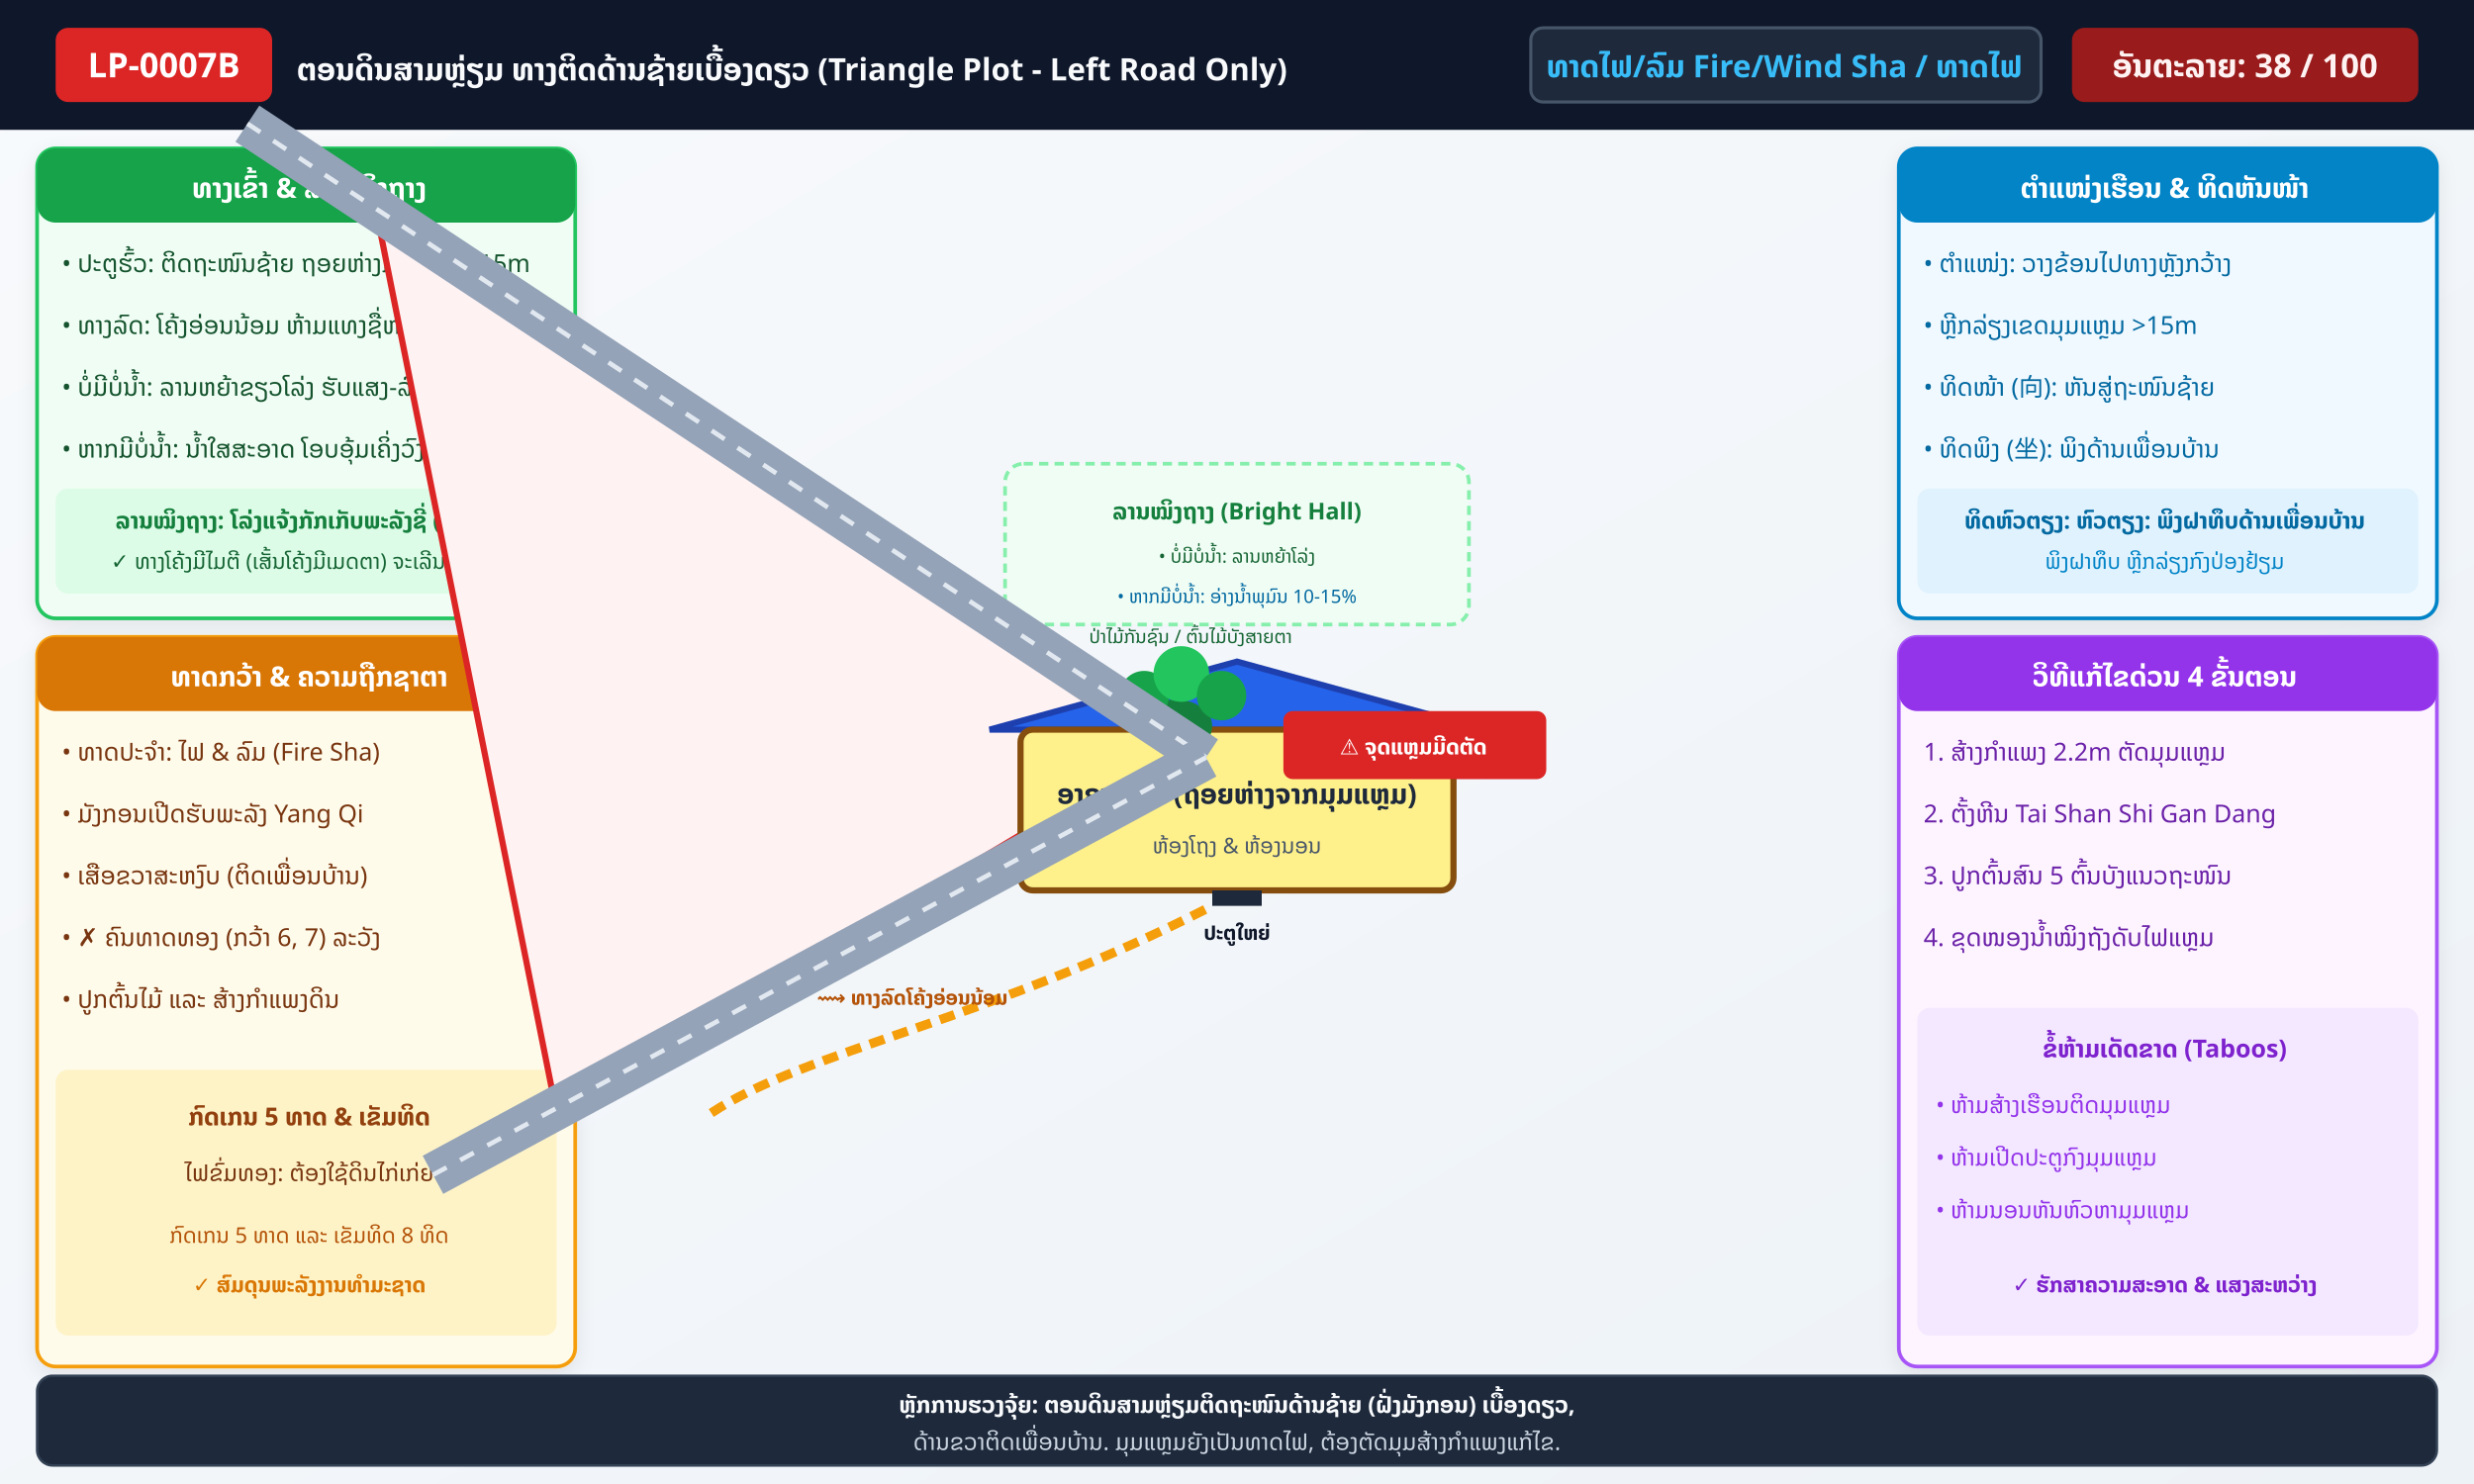
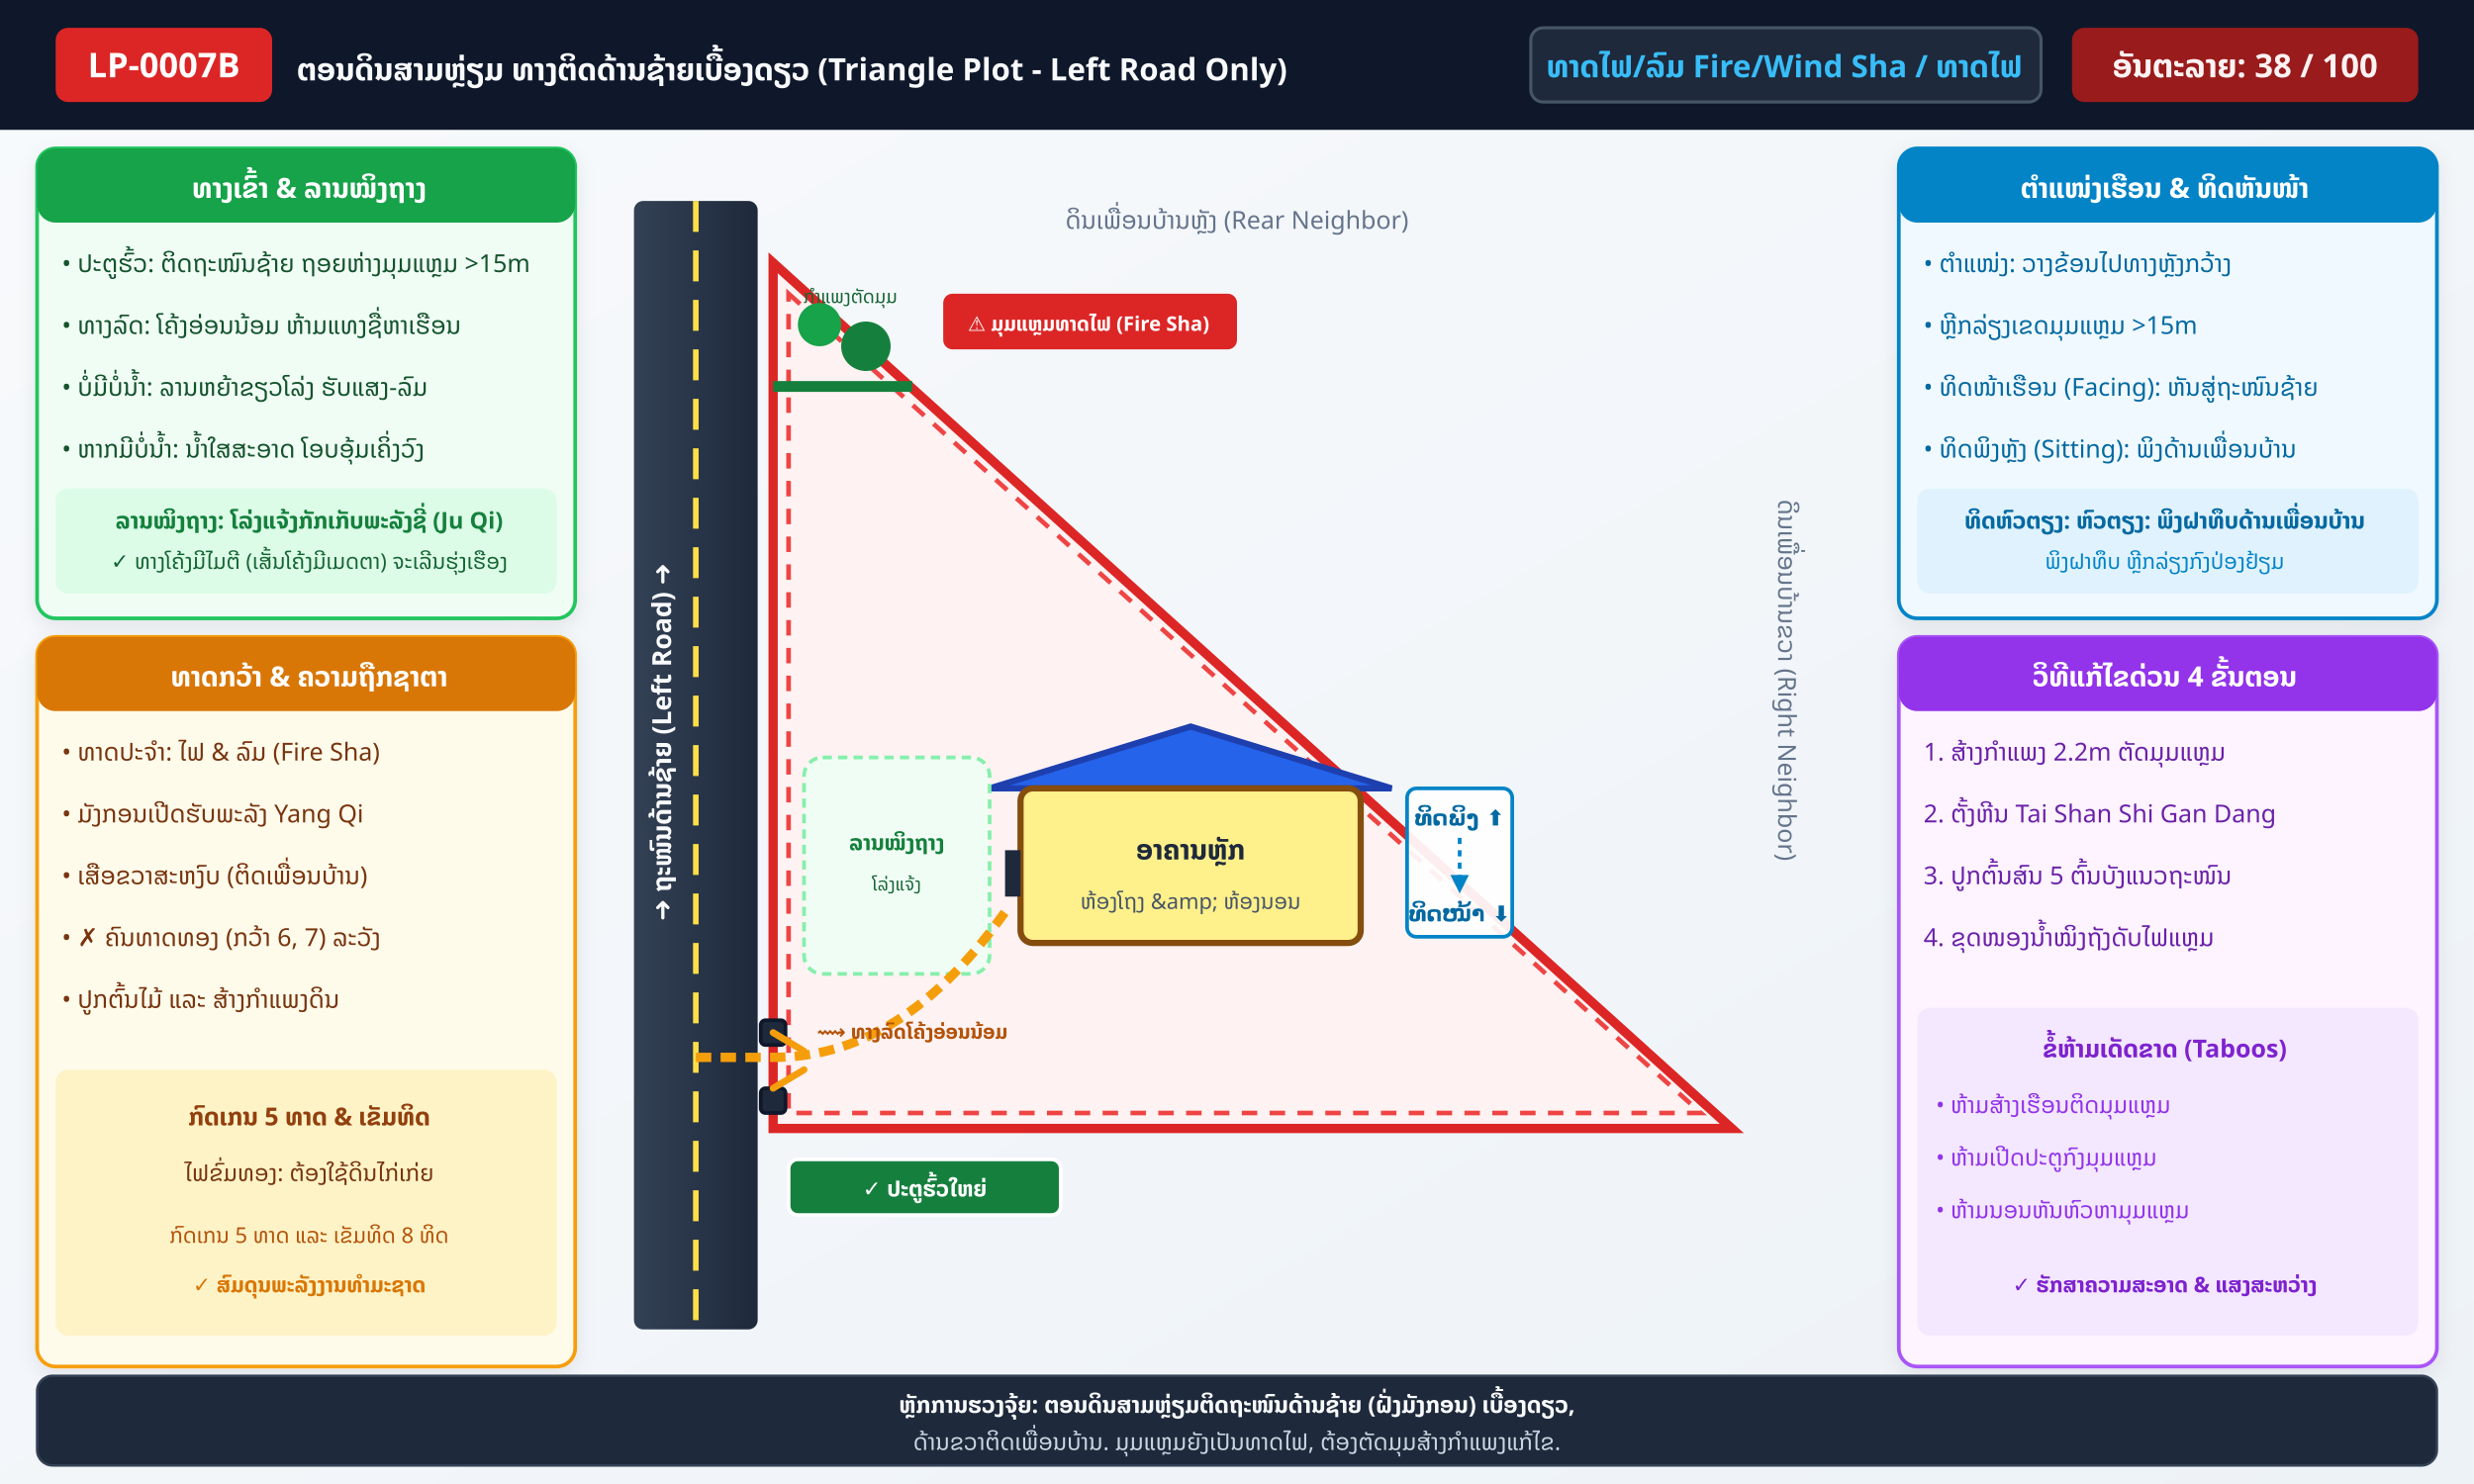
<svg xmlns="http://www.w3.org/2000/svg" viewBox="0 0 800 480" width="800" height="480">
  <defs>
    <linearGradient id="bgGrad" x1="0%" y1="0%" x2="100%" y2="100%">
      <stop offset="0%" stop-color="#F8FAFC" />
      <stop offset="100%" stop-color="#EDF2F7" />
    </linearGradient>
    <linearGradient id="roadGrad" x1="0%" y1="0%" x2="100%" y2="0%">
      <stop offset="0%" stop-color="#334155" />
      <stop offset="100%" stop-color="#1E293B" />
    </linearGradient>
    <filter id="shadow" x="-5%" y="-5%" width="110%" height="110%">
      <feDropShadow dx="0" dy="2" stdDeviation="3" flood-opacity="0.08" />
    </filter>
  </defs>
  <rect width="800" height="480" fill="url(#bgGrad)" />
  <rect x="0" y="0" width="800" height="42" fill="#0F172A" />
  <rect x="18" y="9" width="70" height="24" rx="4" fill="#DC2626" />
  <text x="53" y="25" font-family="'Segoe UI', sans-serif" font-weight="bold" font-size="11" fill="#FFFFFF" text-anchor="middle">LP-0007B</text>
  <text x="96" y="26" font-family="'Noto Sans Lao', 'Segoe UI', sans-serif" font-weight="bold" font-size="10" fill="#F8FAFC">ຕອນດິນສາມຫຼ່ຽມ ທາງຕິດດ້ານຊ້າຍເບື້ອງດຽວ (Triangle Plot - Left Road Only)</text>
  <rect x="495" y="9" width="165" height="24" rx="4" fill="#1E293B" stroke="#475569" stroke-width="1" />
  <text x="577" y="25" font-family="'Noto Sans Lao', 'Segoe UI', sans-serif" font-weight="bold" font-size="10" fill="#38BDF8" text-anchor="middle">ທາດໄຟ/ລົມ Fire/Wind Sha / ທາດໄຟ</text>
  <rect x="670" y="9" width="112" height="24" rx="4" fill="#991B1B" />
  <text x="726" y="25" font-family="'Noto Sans Lao', 'Segoe UI', sans-serif" font-weight="bold" font-size="10.5" fill="#FEF2F2" text-anchor="middle">ອັນຕະລາຍ: 38 / 100</text>
  <rect x="12" y="48" width="174" height="152" rx="6" fill="#F0FDF4" stroke="#22C55E" stroke-width="1.2" filter="url(#shadow)" />
  <rect x="12" y="48" width="174" height="24" rx="6" fill="#16A34A" />
  <text x="100" y="64" font-family="'Noto Sans Lao', 'Segoe UI', sans-serif" font-weight="bold" font-size="9" fill="#FFFFFF" text-anchor="middle">ທາງເຂົ້າ &amp; ລານໝິງຖາງ</text>
  <text x="20" y="88" font-family="'Noto Sans Lao', 'Segoe UI', sans-serif" font-size="8" fill="#14532D">• ປະຕູຮົ້ວ: ຕິດຖະໜົນຊ້າຍ ຖອຍຫ່າງມຸມແຫຼມ &gt;15m</text>
  <text x="20" y="108" font-family="'Noto Sans Lao', 'Segoe UI', sans-serif" font-size="8" fill="#14532D">• ທາງລົດ: ໂຄ້ງອ່ອນນ້ອມ ຫ້າມແທງຊື່ຫາເຮືອນ</text>
  <text x="20" y="128" font-family="'Noto Sans Lao', 'Segoe UI', sans-serif" font-size="8" fill="#14532D">• ບໍ່ມີບໍ່ນ້ຳ: ລານຫຍ້າຂຽວໂລ່ງ ຮັບແສງ-ລົມ</text>
  <text x="20" y="148" font-family="'Noto Sans Lao', 'Segoe UI', sans-serif" font-size="8" fill="#14532D">• ຫາກມີບໍ່ນ້ຳ: ນ້ຳໃສສະອາດ ໂອບອຸ້ມເຄິ່ງວົງ</text>
  <rect x="18" y="158" width="162" height="34" rx="4" fill="#DCFCE7" />
  <text x="100" y="171" font-family="'Noto Sans Lao', 'Segoe UI', sans-serif" font-weight="bold" font-size="7.5" fill="#15803D" text-anchor="middle">ລານໝິງຖາງ: ໂລ່ງແຈ້ງກັກເກັບພະລັງຊີ່ (Ju Qi)</text>
  <text x="100" y="184" font-family="'Noto Sans Lao', 'Segoe UI', sans-serif" font-size="7" fill="#166534" text-anchor="middle">✓ ທາງໂຄ້ງມີໄມຕີ (ເສັ້ນໂຄ້ງມີເມດຕາ) ຈະເລີນຮຸ່ງເຮືອງ</text>
  <rect x="12" y="206" width="174" height="236" rx="6" fill="#FFFBEB" stroke="#F59E0B" stroke-width="1.2" filter="url(#shadow)" />
  <rect x="12" y="206" width="174" height="24" rx="6" fill="#D97706" />
  <text x="100" y="222" font-family="'Noto Sans Lao', 'Segoe UI', sans-serif" font-weight="bold" font-size="9" fill="#FFFFFF" text-anchor="middle">ທາດກວ້າ &amp; ຄວາມຖືກຊາຕາ</text>
  <text x="20" y="246" font-family="'Noto Sans Lao', 'Segoe UI', sans-serif" font-size="8" fill="#78350F">• ທາດປະຈຳ: ໄຟ &amp; ລົມ (Fire Sha)</text>
  <text x="20" y="266" font-family="'Noto Sans Lao', 'Segoe UI', sans-serif" font-size="8" fill="#78350F">• ມັງກອນເປີດຮັບພະລັງ Yang Qi</text>
  <text x="20" y="286" font-family="'Noto Sans Lao', 'Segoe UI', sans-serif" font-size="8" fill="#78350F">• ເສືອຂວາສະຫງົບ (ຕິດເພື່ອນບ້ານ)</text>
  <text x="20" y="306" font-family="'Noto Sans Lao', 'Segoe UI', sans-serif" font-size="8" fill="#78350F">• ✗ ຄົນທາດທອງ (ກວ້າ 6, 7) ລະວັງ</text>
  <text x="20" y="326" font-family="'Noto Sans Lao', 'Segoe UI', sans-serif" font-size="8" fill="#78350F">• ປູກຕົ້ນໄມ້ ແລະ ສ້າງກຳແພງດິນ</text>
  <rect x="18" y="346" width="162" height="86" rx="4" fill="#FEF3C7" />
  <text x="100" y="364" font-family="'Noto Sans Lao', 'Segoe UI', sans-serif" font-weight="bold" font-size="8" fill="#92400E" text-anchor="middle">ກົດເກນ 5 ທາດ &amp; ເຂັມທິດ</text>
  <text x="100" y="382" font-family="'Noto Sans Lao', 'Segoe UI', sans-serif" font-size="7.5" fill="#78350F" text-anchor="middle">ໄຟຂົ່ມທອງ: ຕ້ອງໃຊ້ດິນໄກ່ເກ່ຍ</text>
  <text x="100" y="402" font-family="'Noto Sans Lao', 'Segoe UI', sans-serif" font-size="7" fill="#B45309" text-anchor="middle">ກົດເກນ 5 ທາດ ແລະ ເຂັມທິດ 8 ທິດ</text>
  <text x="100" y="418" font-family="'Noto Sans Lao', 'Segoe UI', sans-serif" font-weight="bold" font-size="7" fill="#D97706" text-anchor="middle">✓ ສົມດຸນພະລັງງານທຳມະຊາດ</text>
  <rect x="614" y="48" width="174" height="152" rx="6" fill="#F0F9FF" stroke="#0284C7" stroke-width="1.2" filter="url(#shadow)" />
  <rect x="614" y="48" width="174" height="24" rx="6" fill="#0284C7" />
  <text x="700" y="64" font-family="'Noto Sans Lao', 'Segoe UI', sans-serif" font-weight="bold" font-size="9" fill="#FFFFFF" text-anchor="middle">ຕຳແໜ່ງເຮືອນ &amp; ທິດຫັນໜ້າ</text>
  <text x="622" y="88" font-family="'Noto Sans Lao', 'Segoe UI', sans-serif" font-size="8" fill="#0369A1">• ຕຳແໜ່ງ: ວາງຂ້ອນໄປທາງຫຼັງກວ້າງ</text>
  <text x="622" y="108" font-family="'Noto Sans Lao', 'Segoe UI', sans-serif" font-size="8" fill="#0369A1">• ຫຼີກລ່ຽງເຂດມຸມແຫຼມ &gt;15m</text>
-   <text x="622" y="128" font-family="'Noto Sans Lao', 'Segoe UI', sans-serif" font-size="8" fill="#0369A1">• ທິດໜ້າ (向): ຫັນສູ່ຖະໜົນຊ້າຍ</text>
-   <text x="622" y="148" font-family="'Noto Sans Lao', 'Segoe UI', sans-serif" font-size="8" fill="#0369A1">• ທິດພິງ (坐): ພິງດ້ານເພື່ອນບ້ານ</text>
+   <text x="622" y="128" font-family="'Noto Sans Lao', 'Segoe UI', sans-serif" font-size="8" fill="#0369A1">• ທິດໜ້າເຮືອນ (Facing): ຫັນສູ່ຖະໜົນຊ້າຍ</text>
+   <text x="622" y="148" font-family="'Noto Sans Lao', 'Segoe UI', sans-serif" font-size="8" fill="#0369A1">• ທິດພິງຫຼັງ (Sitting): ພິງດ້ານເພື່ອນບ້ານ</text>
  <rect x="620" y="158" width="162" height="34" rx="4" fill="#E0F2FE" />
  <text x="700" y="171" font-family="'Noto Sans Lao', 'Segoe UI', sans-serif" font-weight="bold" font-size="7.5" fill="#0369A1" text-anchor="middle">ທິດຫົວຕຽງ: ຫົວຕຽງ: ພິງຝາທຶບດ້ານເພື່ອນບ້ານ</text>
  <text x="700" y="184" font-family="'Noto Sans Lao', 'Segoe UI', sans-serif" font-size="7" fill="#0284C7" text-anchor="middle">ພິງຝາທຶບ ຫຼີກລ່ຽງກົງປ່ອງຢ້ຽມ</text>
  <rect x="614" y="206" width="174" height="236" rx="6" fill="#FDF4FF" stroke="#A855F7" stroke-width="1.2" filter="url(#shadow)" />
  <rect x="614" y="206" width="174" height="24" rx="6" fill="#9333EA" />
  <text x="700" y="222" font-family="'Noto Sans Lao', 'Segoe UI', sans-serif" font-weight="bold" font-size="9" fill="#FFFFFF" text-anchor="middle">ວິທີແກ້ໄຂດ່ວນ 4 ຂັ້ນຕອນ</text>
  <text x="622" y="246" font-family="'Noto Sans Lao', 'Segoe UI', sans-serif" font-size="8" fill="#6B21A8">1. ສ້າງກຳແພງ 2.2m ຕັດມຸມແຫຼມ</text>
  <text x="622" y="266" font-family="'Noto Sans Lao', 'Segoe UI', sans-serif" font-size="8" fill="#6B21A8">2. ຕັ້ງຫີນ Tai Shan Shi Gan Dang</text>
  <text x="622" y="286" font-family="'Noto Sans Lao', 'Segoe UI', sans-serif" font-size="8" fill="#6B21A8">3. ປູກຕົ້ນສົນ 5 ຕົ້ນບັງແນວຖະໜົນ</text>
  <text x="622" y="306" font-family="'Noto Sans Lao', 'Segoe UI', sans-serif" font-size="8" fill="#6B21A8">4. ຂຸດໜອງນ້ຳໝິງຖັງດັບໄຟແຫຼມ</text>
  <rect x="620" y="326" width="162" height="106" rx="4" fill="#F3E8FF" />
  <text x="700" y="342" font-family="'Noto Sans Lao', 'Segoe UI', sans-serif" font-weight="bold" font-size="8" fill="#7E22CE" text-anchor="middle">ຂໍ້ຫ້າມເດັດຂາດ (Taboos)</text>
  <text x="626" y="360" font-family="'Noto Sans Lao', 'Segoe UI', sans-serif" font-size="7.5" fill="#9333EA">• ຫ້າມສ້າງເຮືອນຕິດມຸມແຫຼມ</text>
  <text x="626" y="377" font-family="'Noto Sans Lao', 'Segoe UI', sans-serif" font-size="7.5" fill="#9333EA">• ຫ້າມເປີດປະຕູກົງມຸມແຫຼມ</text>
  <text x="626" y="394" font-family="'Noto Sans Lao', 'Segoe UI', sans-serif" font-size="7.5" fill="#9333EA">• ຫ້າມນອນຫັນຫົວຫາມຸມແຫຼມ</text>
  <text x="700" y="418" font-family="'Noto Sans Lao', 'Segoe UI', sans-serif" font-weight="bold" font-size="7" fill="#7E22CE" text-anchor="middle">✓ ຮັກສາຄວາມສະອາດ &amp; ແສງສະຫວ່າງ</text>
  <g>
-     <polygon points="120,60 380,240 180,360" fill="#FEF2F2" stroke="#DC2626" stroke-width="2" />
-     <polygon points="320,236 400,214 480,236" fill="#2563EB" stroke="#1E40AF" stroke-width="2" />
-     <rect x="330" y="236" width="140" height="52" fill="#FEF08A" stroke="#854D0E" stroke-width="2" rx="4" />
-     <text x="400" y="260" font-family="'Noto Sans Lao', 'Segoe UI', sans-serif" font-weight="bold" font-size="9" fill="#1E293B" text-anchor="middle">ອາຄານຫຼັກ (ຖອຍຫ່າງຈາກມຸມແຫຼມ)</text>
-     <text x="400" y="276" font-family="'Noto Sans Lao', 'Segoe UI', sans-serif" font-size="7" fill="#475569" text-anchor="middle">ຫ້ອງໂຖງ &amp; ຫ້ອງນອນ</text>
-     <rect x="392" y="288" width="16" height="5" fill="#1E293B" />
-     <text x="400" y="304" font-family="'Noto Sans Lao', 'Segoe UI', sans-serif" font-weight="bold" font-size="6.5" fill="#0F172A" text-anchor="middle">ປະຕູໃຫຍ່</text>
-     <path d="M 370 230 C 375 225 385 225 390 230 C 395 235 390 245 380 245 Z" fill="#15803D" />
-     <circle cx="370" cy="225" r="8" fill="#16A34A" />
-     <circle cx="382" cy="218" r="9" fill="#22C55E" />
-     <circle cx="395" cy="225" r="8" fill="#16A34A" />
-     <text x="385" y="208" font-family="'Noto Sans Lao', 'Segoe UI', sans-serif" font-size="6" fill="#166534" text-anchor="middle">ປ່າໄມ້ກັນຊົນ / ຕົ້ນໄມ້ບັງສາຍຕາ</text>
-     <rect x="325" y="150" width="150" height="52" rx="6" fill="#F0FDF4" stroke="#86EFAC" stroke-width="1.2" stroke-dasharray="3,2" />
-     <text x="400" y="168" font-family="'Noto Sans Lao', 'Segoe UI', sans-serif" font-weight="bold" font-size="7.5" fill="#15803D" text-anchor="middle">ລານໝິງຖາງ (Bright Hall)</text>
-     <text x="400" y="182" font-family="'Noto Sans Lao', 'Segoe UI', sans-serif" font-size="6" fill="#166534" text-anchor="middle">• ບໍ່ມີບໍ່ນ້ຳ: ລານຫຍ້າໂລ່ງ</text>
-     <text x="400" y="195" font-family="'Noto Sans Lao', 'Segoe UI', sans-serif" font-size="6" fill="#0369A1" text-anchor="middle">• ຫາກມີບໍ່ນ້ຳ: ອ່າງນ້ຳພຸມົນ 10-15%</text>
-     <path d="M 230 360 C 260 340 320 330 392 293" fill="none" stroke="#F59E0B" stroke-width="3" stroke-dasharray="5,3" />
-     <text x="295" y="325" font-family="'Noto Sans Lao', 'Segoe UI', sans-serif" font-weight="bold" font-size="6.5" fill="#B45309" text-anchor="middle">⟿ ທາງລົດໂຄ້ງອ່ອນນ້ອມ</text>
-     <line x1="80" y1="40" x2="390" y2="245" stroke="#94A3B8" stroke-width="14" />
-     <line x1="80" y1="40" x2="390" y2="245" stroke="#E2E8F0" stroke-width="1.5" stroke-dasharray="5,5" />
-     <line x1="140" y1="380" x2="390" y2="245" stroke="#94A3B8" stroke-width="14" />
-     <line x1="140" y1="380" x2="390" y2="245" stroke="#E2E8F0" stroke-width="1.5" stroke-dasharray="5,5" />
-     <g transform="translate(415, 230)">
-       <rect x="0" y="0" width="85" height="22" rx="3" fill="#DC2626" />
-       <text x="42" y="14" font-family="'Noto Sans Lao', 'Segoe UI', sans-serif" font-weight="bold" font-size="7" fill="#FFFFFF" text-anchor="middle">⚠️ ຈຸດແຫຼມມີດຕັດ</text>
+     <rect x="205" y="65" width="40" height="365" fill="url(#roadGrad)" rx="3" />
+     <line x1="225" y1="65" x2="225" y2="430" stroke="#FDE047" stroke-width="1.8" stroke-dasharray="10,6" />
+     <text x="217" y="240" font-family="'Noto Sans Lao', 'Segoe UI', sans-serif" font-weight="bold" font-size="8.5" fill="#F8FAFC" text-anchor="middle" transform="rotate(-90 217 240)">➜ ຖະໜົນດ້ານຊ້າຍ (Left Road) ➜</text>
+     <text x="400" y="74" font-family="'Noto Sans Lao', 'Segoe UI', sans-serif" font-size="8" fill="#64748B" text-anchor="middle">ດິນເພື່ອນບ້ານຫຼັງ (Rear Neighbor)</text>
+     <text x="575" y="220" font-family="'Noto Sans Lao', 'Segoe UI', sans-serif" font-size="8" fill="#64748B" text-anchor="middle" transform="rotate(90 575 220)">ດິນເພື່ອນບ້ານຂວາ (Right Neighbor)</text>
+     <polygon points="250,85 560,365 250,365" fill="#FEF2F2" stroke="#DC2626" stroke-width="3" />
+     <polygon points="255,95 550,360 255,360" fill="none" stroke="#EF4444" stroke-width="1.5" stroke-dasharray="5,4" />
+     <line x1="250" y1="125" x2="295" y2="125" stroke="#15803D" stroke-width="3.5" />
+     <circle cx="265" cy="105" r="7" fill="#16A34A" />
+     <circle cx="280" cy="112" r="8" fill="#15803D" />
+     <text x="275" y="98" font-family="'Noto Sans Lao', 'Segoe UI', sans-serif" font-size="6" fill="#166534" text-anchor="middle">ກຳແພງຕັດມຸມ</text>
+     <polygon points="320,255 385,235 450,255" fill="#2563EB" stroke="#1E40AF" stroke-width="2" />
+     <rect x="330" y="255" width="110" height="50" fill="#FEF08A" stroke="#854D0E" stroke-width="2" rx="4" />
+     <text x="385" y="278" font-family="'Noto Sans Lao', 'Segoe UI', sans-serif" font-weight="bold" font-size="9" fill="#1E293B" text-anchor="middle">ອາຄານຫຼັກ</text>
+     <text x="385" y="294" font-family="'Noto Sans Lao', 'Segoe UI', sans-serif" font-size="7" fill="#475569" text-anchor="middle">ຫ້ອງໂຖງ &amp;amp; ຫ້ອງນອນ</text>
+     <rect x="325" y="275" width="5" height="15" fill="#1E293B" />
+     <g transform="translate(455, 255)">
+       <rect x="0" y="0" width="34" height="48" rx="3" fill="#FFFFFF" fill-opacity="0.92" stroke="#0284C7" stroke-width="1.2" />
+       <text x="17" y="12" font-family="'Segoe UI', sans-serif" font-weight="bold" font-size="7" fill="#0369A1" text-anchor="middle">ທິດພິງ ⬆</text>
+       <line x1="17" y1="16" x2="17" y2="32" stroke="#0284C7" stroke-width="1.2" stroke-dasharray="2,2" />
+       <polygon points="17,34 14,28 20,28" fill="#0284C7" />
+       <text x="17" y="43" font-family="'Segoe UI', sans-serif" font-weight="bold" font-size="7" fill="#0369A1" text-anchor="middle">ທິດໜ້າ ⬇</text>
+     </g>
+     <rect x="260" y="245" width="60" height="70" rx="6" fill="#F0FDF4" stroke="#86EFAC" stroke-width="1.2" stroke-dasharray="3,2" />
+     <text x="290" y="275" font-family="'Noto Sans Lao', 'Segoe UI', sans-serif" font-weight="bold" font-size="7" fill="#15803D" text-anchor="middle">ລານໝິງຖາງ</text>
+     <text x="290" y="288" font-family="'Noto Sans Lao', 'Segoe UI', sans-serif" font-size="5.8" fill="#166534" text-anchor="middle">ໂລ່ງແຈ້ງ</text>
+     <rect x="246" y="330" width="8" height="8" rx="1.5" fill="#1E293B" stroke="#0F172A" stroke-width="1.2" />
+     <rect x="246" y="352" width="8" height="8" rx="1.5" fill="#1E293B" stroke="#0F172A" stroke-width="1.2" />
+     <line x1="250" y1="334" x2="260" y2="340" stroke="#F59E0B" stroke-width="2.2" stroke-linecap="round" />
+     <line x1="250" y1="352" x2="260" y2="346" stroke="#F59E0B" stroke-width="2.2" stroke-linecap="round" />
+     <path d="M 225 342 L 250 342 C 275 342 300 330 325 295" fill="none" stroke="#F59E0B" stroke-width="3" stroke-dasharray="5,3" />
+     <text x="295" y="336" font-family="'Noto Sans Lao', 'Segoe UI', sans-serif" font-weight="bold" font-size="6.5" fill="#B45309" text-anchor="middle">⟿ ທາງລົດໂຄ້ງອ່ອນນ້ອມ</text>
+     <g transform="translate(255, 375)">
+       <rect x="0" y="0" width="88" height="18" rx="3" fill="#15803D" stroke="#FFFFFF" stroke-width="1.2" />
+       <text x="44" y="12" font-family="'Noto Sans Lao', 'Segoe UI', sans-serif" font-weight="bold" font-size="7.2" fill="#FFFFFF" text-anchor="middle">✓ ປະຕູຮົ້ວໃຫຍ່</text>
+     </g>
+     <g transform="translate(305, 95)">
+       <rect x="0" y="0" width="95" height="18" rx="3" fill="#DC2626" />
+       <text x="47" y="12" font-family="'Noto Sans Lao', 'Segoe UI', sans-serif" font-weight="bold" font-size="6.5" fill="#FFFFFF" text-anchor="middle">⚠️ ມຸມແຫຼມທາດໄຟ (Fire Sha)</text>
    </g>
  </g>
  <rect x="12" y="445" width="776" height="29" rx="5" fill="#1E293B" stroke="#334155" stroke-width="0.8" />
  <text x="400" y="457" font-family="'Noto Sans Lao', 'Segoe UI', sans-serif" font-weight="bold" font-size="7.5" fill="#F8FAFC" text-anchor="middle">ຫຼັກການຮວງຈຸ້ຍ: ຕອນດິນສາມຫຼ່ຽມຕິດຖະໜົນດ້ານຊ້າຍ (ຝັ່ງມັງກອນ) ເບື້ອງດຽວ,</text>
  <text x="400" y="469" font-family="'Noto Sans Lao', 'Segoe UI', sans-serif" font-size="7.5" fill="#CBD5E1" text-anchor="middle">ດ້ານຂວາຕິດເພື່ອນບ້ານ. ມຸມແຫຼມຍັງເປັນທາດໄຟ, ຕ້ອງຕັດມຸມສ້າງກຳແພງແກ້ໄຂ.</text>
</svg>
